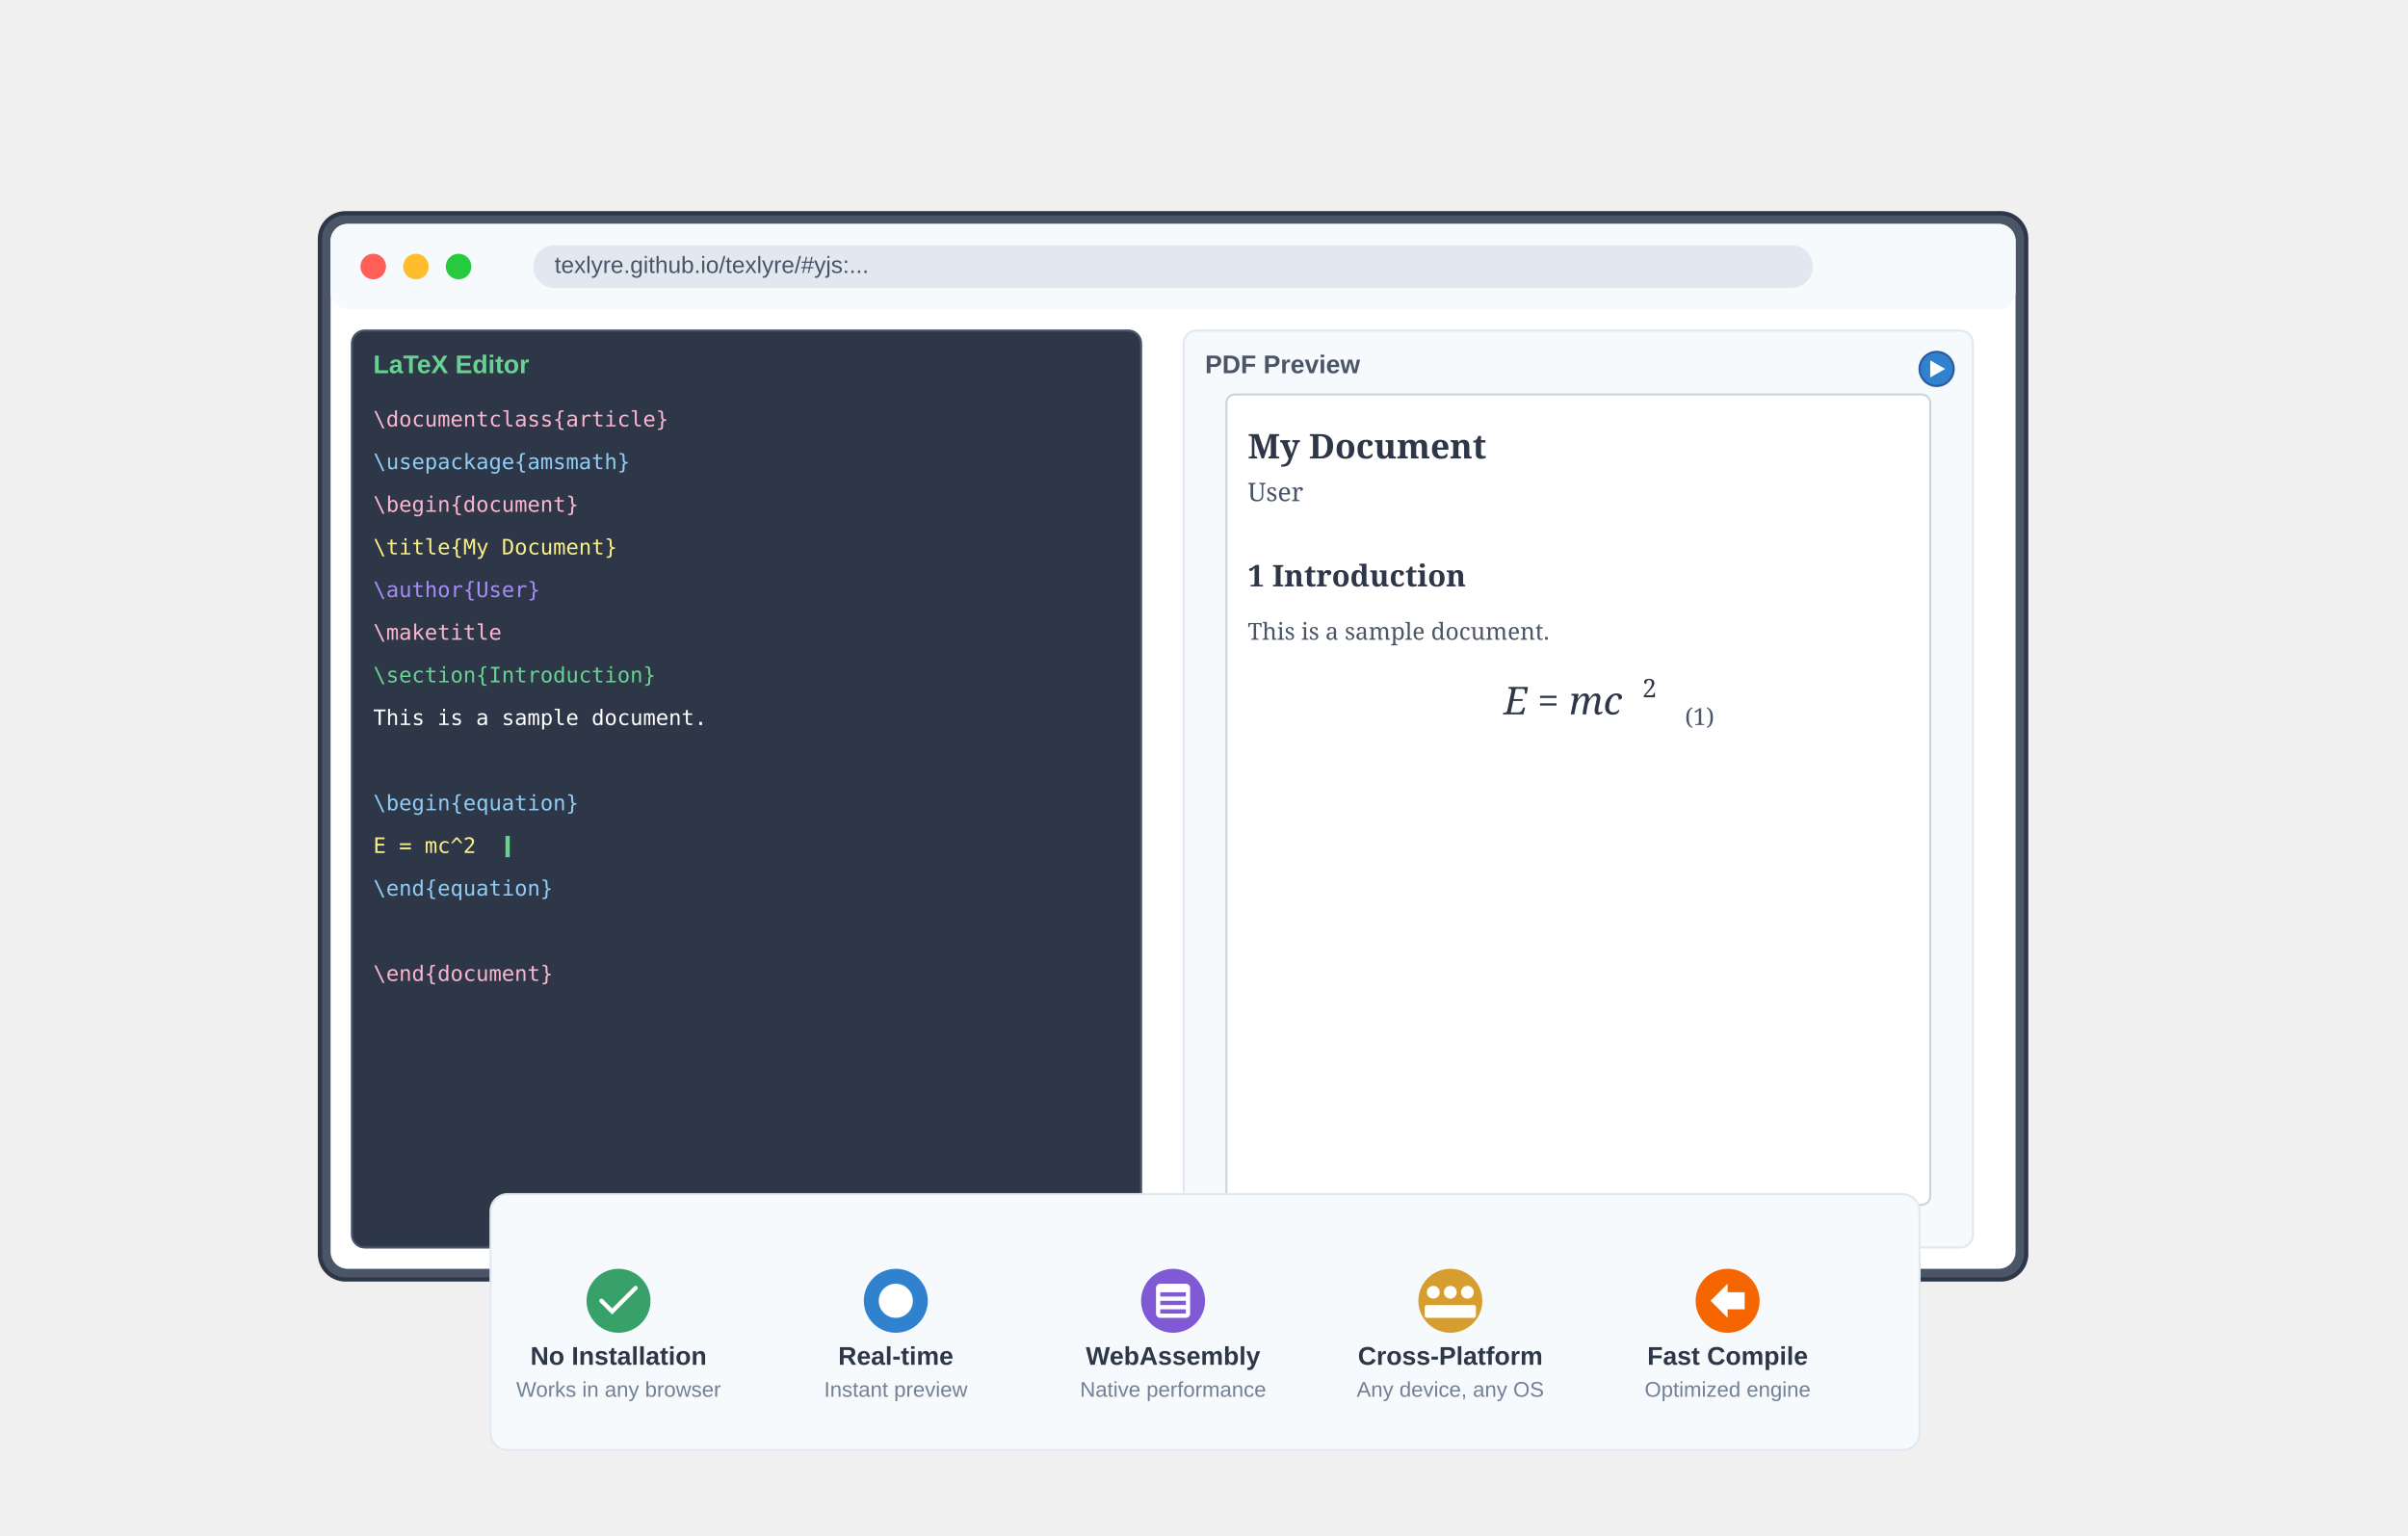
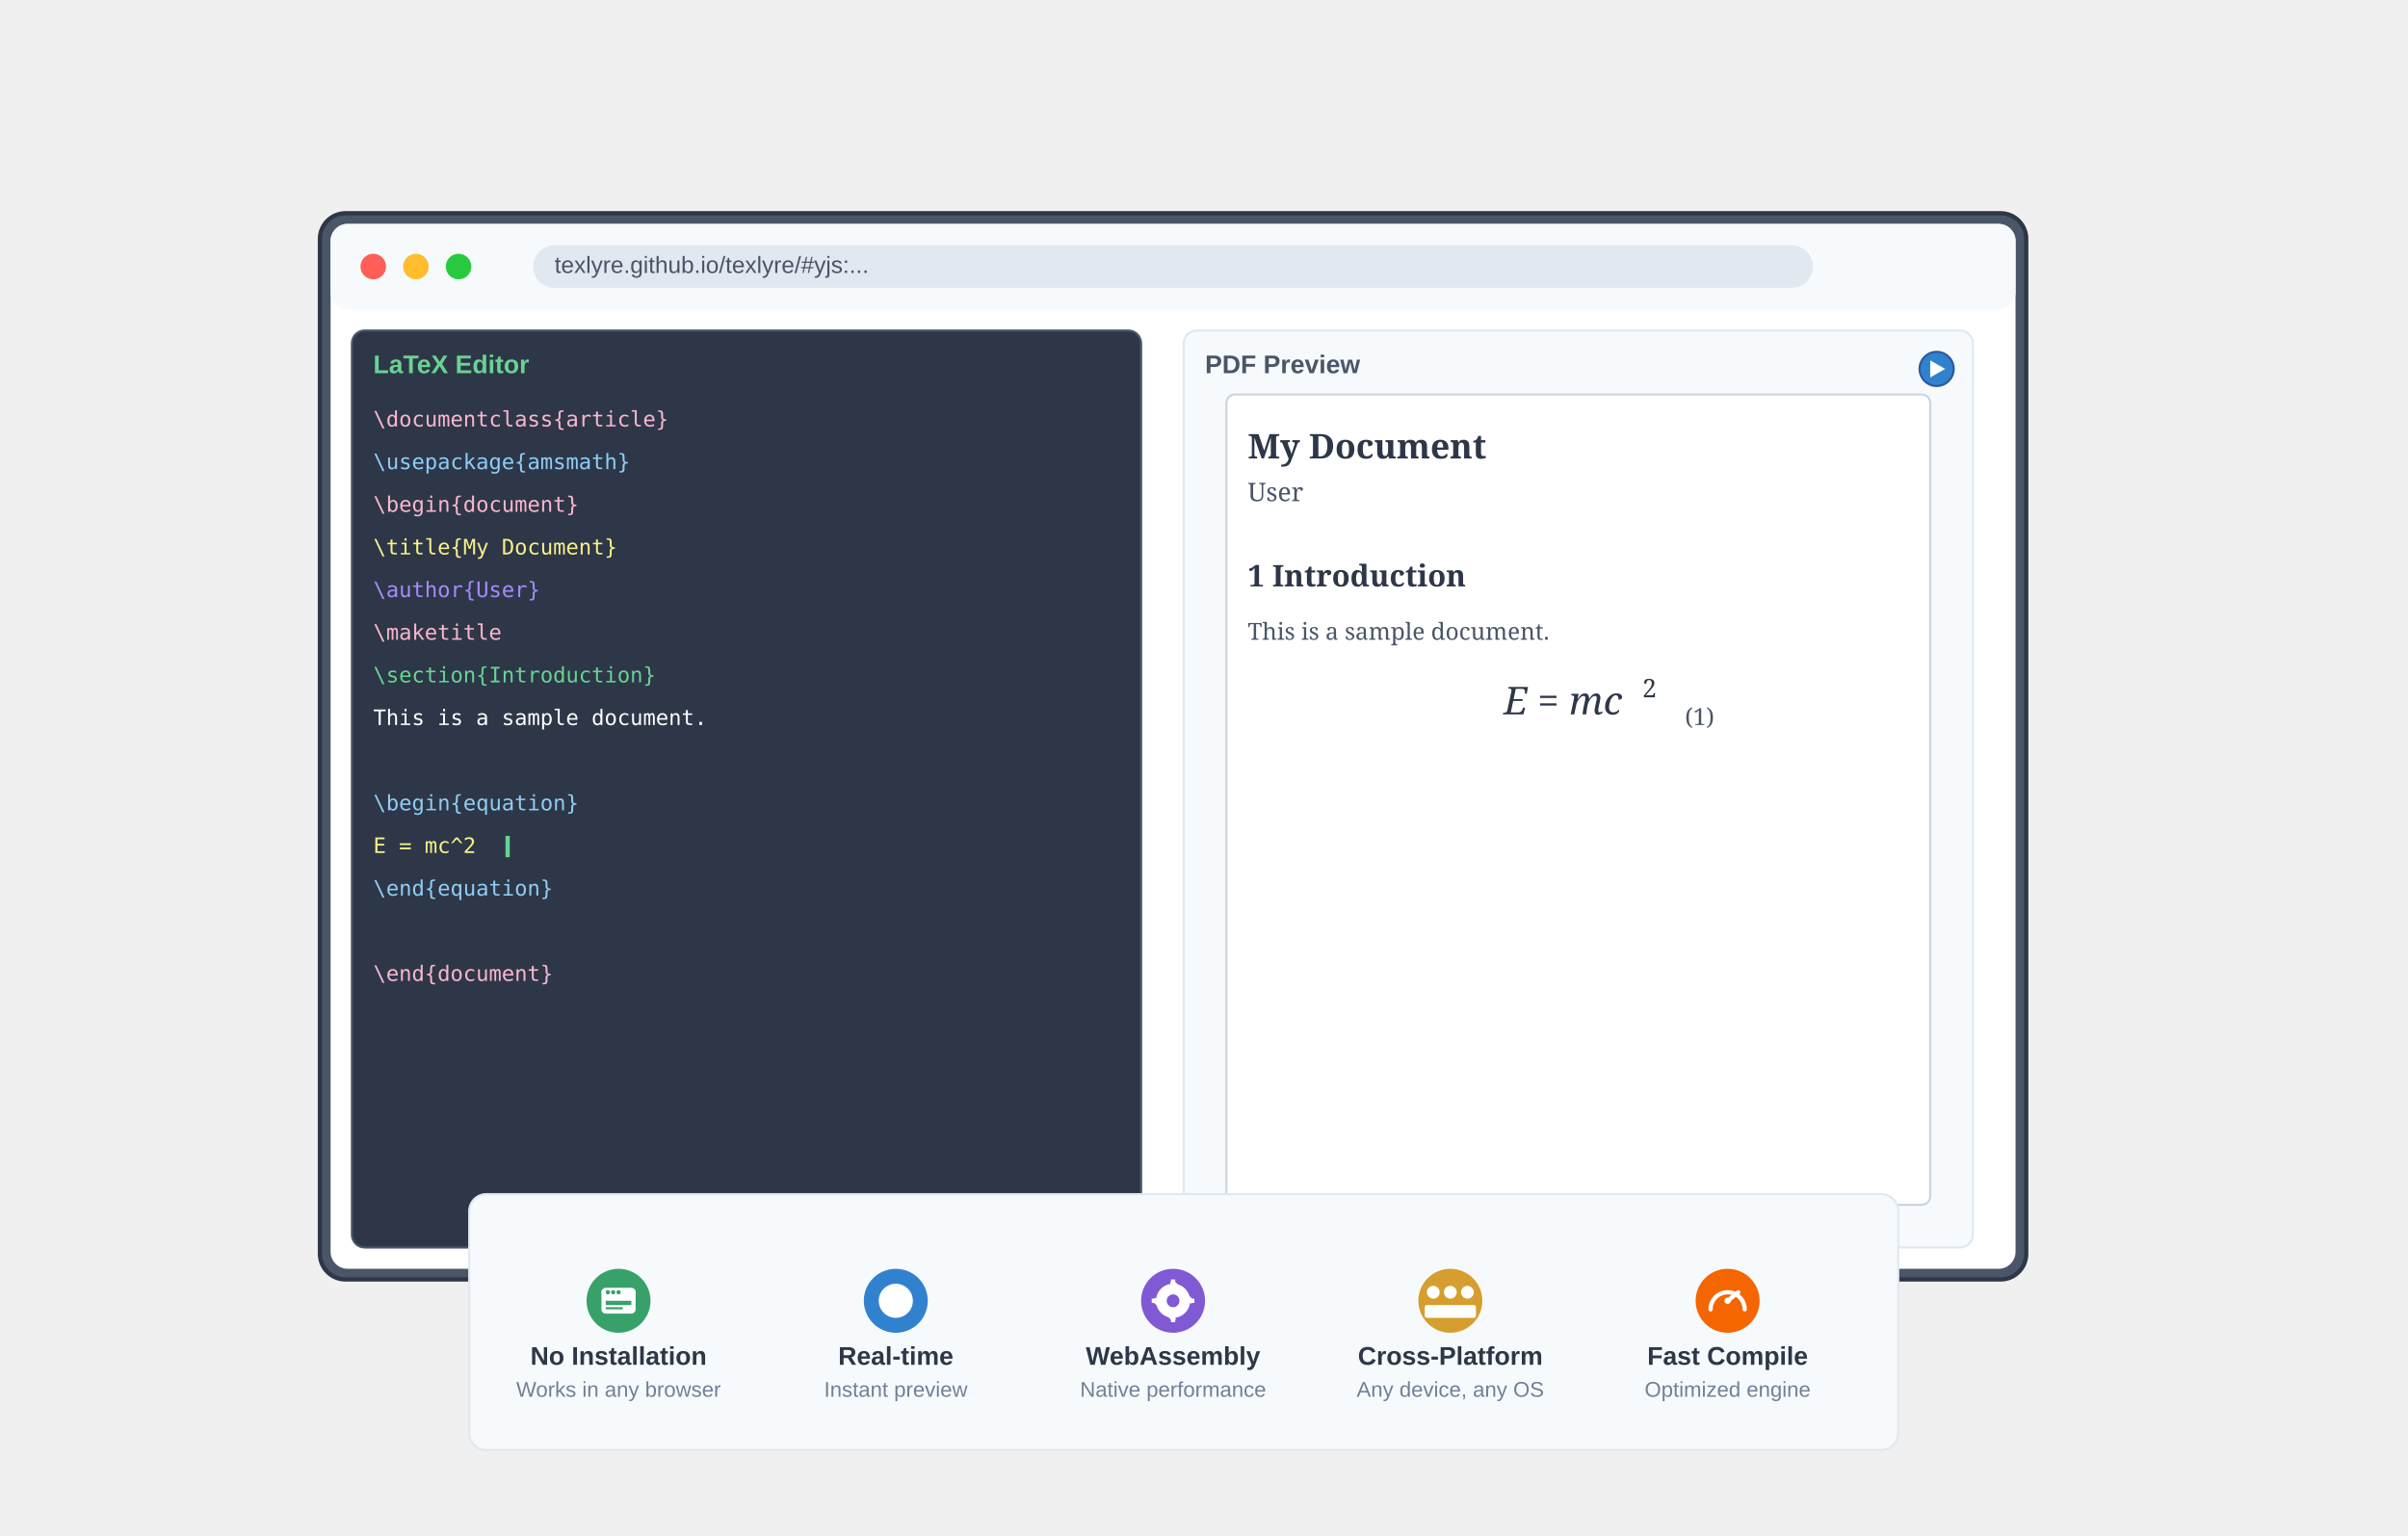
<svg xmlns="http://www.w3.org/2000/svg" width="1129" height="720" viewBox="0 0 1129 720">
  <g id="browserWindow" transform="translate(150, 100)">
    <rect x="0" y="0" width="800" height="500" rx="12" fill="#4a5568" stroke="#2d3748" stroke-width="2" />
    <rect x="5" y="5" width="790" height="490" rx="8" fill="#ffffff" />
    <rect x="5" y="5" width="790" height="40" rx="8" fill="#f7fafc" />
    <circle cx="25" cy="25" r="6" fill="#ff5f56" />
    <circle cx="45" cy="25" r="6" fill="#ffbd2e" />
    <circle cx="65" cy="25" r="6" fill="#27ca3f" />
    <rect x="100" y="15" width="600" height="20" rx="10" fill="#e2e8f0" />
    <text x="110" y="28" fill="#4a5568" font-size="11" font-family="Arial">texlyre.github.io/texlyre/#yjs:...</text>
    <rect x="15" y="55" width="370" height="430" rx="6" fill="#2d3748" stroke="#4a5568" stroke-width="1" />
    <text x="25" y="75" fill="#68d391" font-size="12" font-family="Arial" font-weight="bold">LaTeX Editor</text>
    <g id="latexCode">
      <text x="25" y="100" fill="#fbb6ce" font-size="10" font-family="monospace">\documentclass{article}</text>
      <text x="25" y="120" fill="#90cdf4" font-size="10" font-family="monospace">\usepackage{amsmath}</text>
      <text x="25" y="140" fill="#fbb6ce" font-size="10" font-family="monospace">\begin{document}</text>
      <text x="25" y="160" fill="#faf089" font-size="10" font-family="monospace">\title{My Document}</text>
      <text x="25" y="180" fill="#a78bfa" font-size="10" font-family="monospace">\author{User}</text>
      <text x="25" y="200" fill="#fbb6ce" font-size="10" font-family="monospace">\maketitle</text>
      <text x="25" y="220" fill="#68d391" font-size="10" font-family="monospace">\section{Introduction}</text>
      <text x="25" y="240" fill="#ffffff" font-size="10" font-family="monospace">This is a sample document.</text>
      <text x="25" y="280" fill="#90cdf4" font-size="10" font-family="monospace">\begin{equation}</text>
      <g id="equationEditor">
        <text x="25" y="300" fill="#faf089" font-size="10" font-family="monospace" opacity="1">E = mc^2
          <animate attributeName="opacity" values="1;1;1;0;0;0" dur="8s" repeatCount="indefinite" />
        </text>
        <text x="25" y="300" fill="#faf089" font-size="10" font-family="monospace" opacity="0">F = ma
          <animate attributeName="opacity" values="0;0;0;1;1;1" dur="8s" repeatCount="indefinite" />
        </text>
      </g>
      <text x="25" y="320" fill="#90cdf4" font-size="10" font-family="monospace">\end{equation}</text>
      <text x="25" y="360" fill="#fbb6ce" font-size="10" font-family="monospace">\end{document}</text>
    </g>
    <line x1="88" y1="292" x2="88" y2="302" stroke="#68d391" stroke-width="2">
      <animate attributeName="opacity" values="1;0;1" dur="1s" repeatCount="indefinite" />
      <animateTransform attributeName="transform" attributeType="XML" type="translate" values="0,0; 0,0; 0,0; -25,0; -25,0; -25,0" dur="8s" repeatCount="indefinite" />
    </line>
  </g>
  <g id="pdfPreview" transform="translate(555, 155)">
    <rect x="0" y="0" width="370" height="430" rx="6" fill="#f7fafc" stroke="#e2e8f0" stroke-width="1" />
    <text x="10" y="20" fill="#4a5568" font-size="12" font-family="Arial" font-weight="bold">PDF Preview</text>
    <g id="compileButton" transform="translate(345, 10)">
      <circle cx="8" cy="8" r="8" fill="#3182ce" stroke="#2c5aa0" stroke-width="1">
        <animate attributeName="fill" values="#3182ce;#3182ce;#2c5aa0;#f56500;#38a169;#3182ce" dur="8s" repeatCount="indefinite" />
      </circle>
      <path d="M5 4 L5 12 L12 8 Z" fill="white" />
      <animateTransform attributeName="transform" attributeType="XML" type="translate" values="345,10; 345,10; 345,11; 345,10; 345,10; 345,10" dur="8s" repeatCount="indefinite" />
    </g>
    <rect x="20" y="30" width="330" height="380" rx="4" fill="#ffffff" stroke="#cbd5e0" stroke-width="1" />
    <g id="pdfContent" opacity="1">
      <text x="30" y="60" fill="#2d3748" font-size="16" font-family="serif" font-weight="bold">My Document</text>
      <text x="30" y="80" fill="#4a5568" font-size="12" font-family="serif">User</text>
      <text x="30" y="120" fill="#2d3748" font-size="14" font-family="serif" font-weight="bold">1 Introduction</text>
      <text x="30" y="145" fill="#4a5568" font-size="11" font-family="serif">This is a sample document.</text>
      <g transform="translate(150, 180)">
        <g opacity="1">
          <text x="0" y="0" fill="#2d3748" font-size="18" font-family="serif" font-style="italic">E = mc</text>
          <text x="65" y="-8" fill="#2d3748" font-size="12" font-family="serif">2</text>
          <text x="85" y="5" fill="#4a5568" font-size="11" font-family="serif">(1)</text>
          <animate attributeName="opacity" values="1;1;1;0;0;0" dur="8s" repeatCount="indefinite" />
        </g>
        <g opacity="0">
          <text x="0" y="0" fill="#2d3748" font-size="18" font-family="serif" font-style="italic">F = ma</text>
          <text x="85" y="5" fill="#4a5568" font-size="11" font-family="serif">(1)</text>
          <animate attributeName="opacity" values="0;0;0;1;1;1" dur="8s" repeatCount="indefinite" />
        </g>
      </g>
    </g>
  </g>
-   <g id="featuresPanel" transform="translate(230, 560)">
+   <g id="featuresPanel" transform="translate(220, 560)">
    <rect x="0" y="0" width="670" height="120" rx="8" fill="#f7fafc" stroke="#e2e8f0" stroke-width="1" />
-     <g transform="translate(40, 30)">
+     <g transform="translate(50, 30)">
      <circle cx="20" cy="20" r="15" fill="#38a169" />
-       <path d="M12 20 L17 25 L28 14" stroke="#ffffff" stroke-width="2" fill="none" stroke-linecap="round" />
+       <rect x="12" y="14" width="16" height="12" rx="2" fill="#ffffff" />
+       <rect x="12" y="14" width="16" height="4" rx="2" fill="#ffffff" />
+       <circle cx="15" cy="16" r="1" fill="#38a169" />
+       <circle cx="17.5" cy="16" r="1" fill="#38a169" />
+       <circle cx="20" cy="16" r="1" fill="#38a169" />
+       <rect x="14" y="20" width="12" height="2" fill="#38a169" />
+       <rect x="14" y="23" width="8" height="1" fill="#38a169" />
      <text x="20" y="50" text-anchor="middle" fill="#2d3748" font-size="12" font-family="Arial" font-weight="bold">No Installation</text>
      <text x="20" y="65" text-anchor="middle" fill="#718096" font-size="10" font-family="Arial">Works in any browser</text>
    </g>
-     <g transform="translate(170, 30)">
+     <g transform="translate(180, 30)">
      <circle cx="20" cy="20" r="15" fill="#3182ce" />
      <circle cx="20" cy="20" r="8" fill="#ffffff">
        <animate attributeName="r" values="6;10;6" dur="2s" repeatCount="indefinite" />
      </circle>
      <text x="20" y="50" text-anchor="middle" fill="#2d3748" font-size="12" font-family="Arial" font-weight="bold">Real-time</text>
      <text x="20" y="65" text-anchor="middle" fill="#718096" font-size="10" font-family="Arial">Instant preview</text>
    </g>
-     <g transform="translate(300, 30)">
+     <g transform="translate(310, 30)">
      <circle cx="20" cy="20" r="15" fill="#805ad5" />
-       <rect x="12" y="12" width="16" height="16" rx="2" fill="#ffffff" />
-       <rect x="14" y="16" width="12" height="2" fill="#805ad5" />
-       <rect x="14" y="20" width="12" height="2" fill="#805ad5" />
-       <rect x="14" y="24" width="12" height="2" fill="#805ad5" />
+       <g transform="translate(20, 20)">
+         <circle cx="0" cy="0" r="8" fill="#ffffff" />
+         <rect x="-1" y="-10" width="2" height="4" fill="#ffffff" />
+         <rect x="-1" y="6" width="2" height="4" fill="#ffffff" />
+         <rect x="-10" y="-1" width="4" height="2" fill="#ffffff" />
+         <rect x="6" y="-1" width="4" height="2" fill="#ffffff" />
+         <rect x="-7" y="-7" width="3" height="2" fill="#ffffff" transform="rotate(45)" />
+         <rect x="4" y="-7" width="3" height="2" fill="#ffffff" transform="rotate(45)" />
+         <rect x="-7" y="5" width="3" height="2" fill="#ffffff" transform="rotate(45)" />
+         <rect x="4" y="5" width="3" height="2" fill="#ffffff" transform="rotate(45)" />
+         <circle cx="0" cy="0" r="3" fill="#805ad5" />
+       </g>
      <text x="20" y="50" text-anchor="middle" fill="#2d3748" font-size="12" font-family="Arial" font-weight="bold">WebAssembly</text>
      <text x="20" y="65" text-anchor="middle" fill="#718096" font-size="10" font-family="Arial">Native performance</text>
    </g>
-     <g transform="translate(430, 30)">
+     <g transform="translate(440, 30)">
      <circle cx="20" cy="20" r="15" fill="#d69e2e" />
      <circle cx="12" cy="16" r="3" fill="#ffffff" />
      <circle cx="20" cy="16" r="3" fill="#ffffff" />
      <circle cx="28" cy="16" r="3" fill="#ffffff" />
      <rect x="8" y="22" width="24" height="6" rx="1" fill="#ffffff" />
      <text x="20" y="50" text-anchor="middle" fill="#2d3748" font-size="12" font-family="Arial" font-weight="bold">Cross-Platform</text>
      <text x="20" y="65" text-anchor="middle" fill="#718096" font-size="10" font-family="Arial">Any device, any OS</text>
    </g>
-     <g transform="translate(560, 30)">
+     <g transform="translate(570, 30)">
      <circle cx="20" cy="20" r="15" fill="#f56500" />
-       <path d="M12 20 L20 12 L20 16 L28 16 L28 24 L20 24 L20 28 Z" fill="#ffffff" />
+       <path d="M12 24 A 8 8 0 0 1 28 24" fill="none" stroke="#ffffff" stroke-width="2" stroke-linecap="round" />
+       <line x1="20" y1="20" x2="25" y2="16" stroke="#ffffff" stroke-width="2" stroke-linecap="round" />
+       <circle cx="20" cy="20" r="1.5" fill="#ffffff" />
      <text x="20" y="50" text-anchor="middle" fill="#2d3748" font-size="12" font-family="Arial" font-weight="bold">Fast Compile</text>
      <text x="20" y="65" text-anchor="middle" fill="#718096" font-size="10" font-family="Arial">Optimized engine</text>
    </g>
  </g>
</svg>
